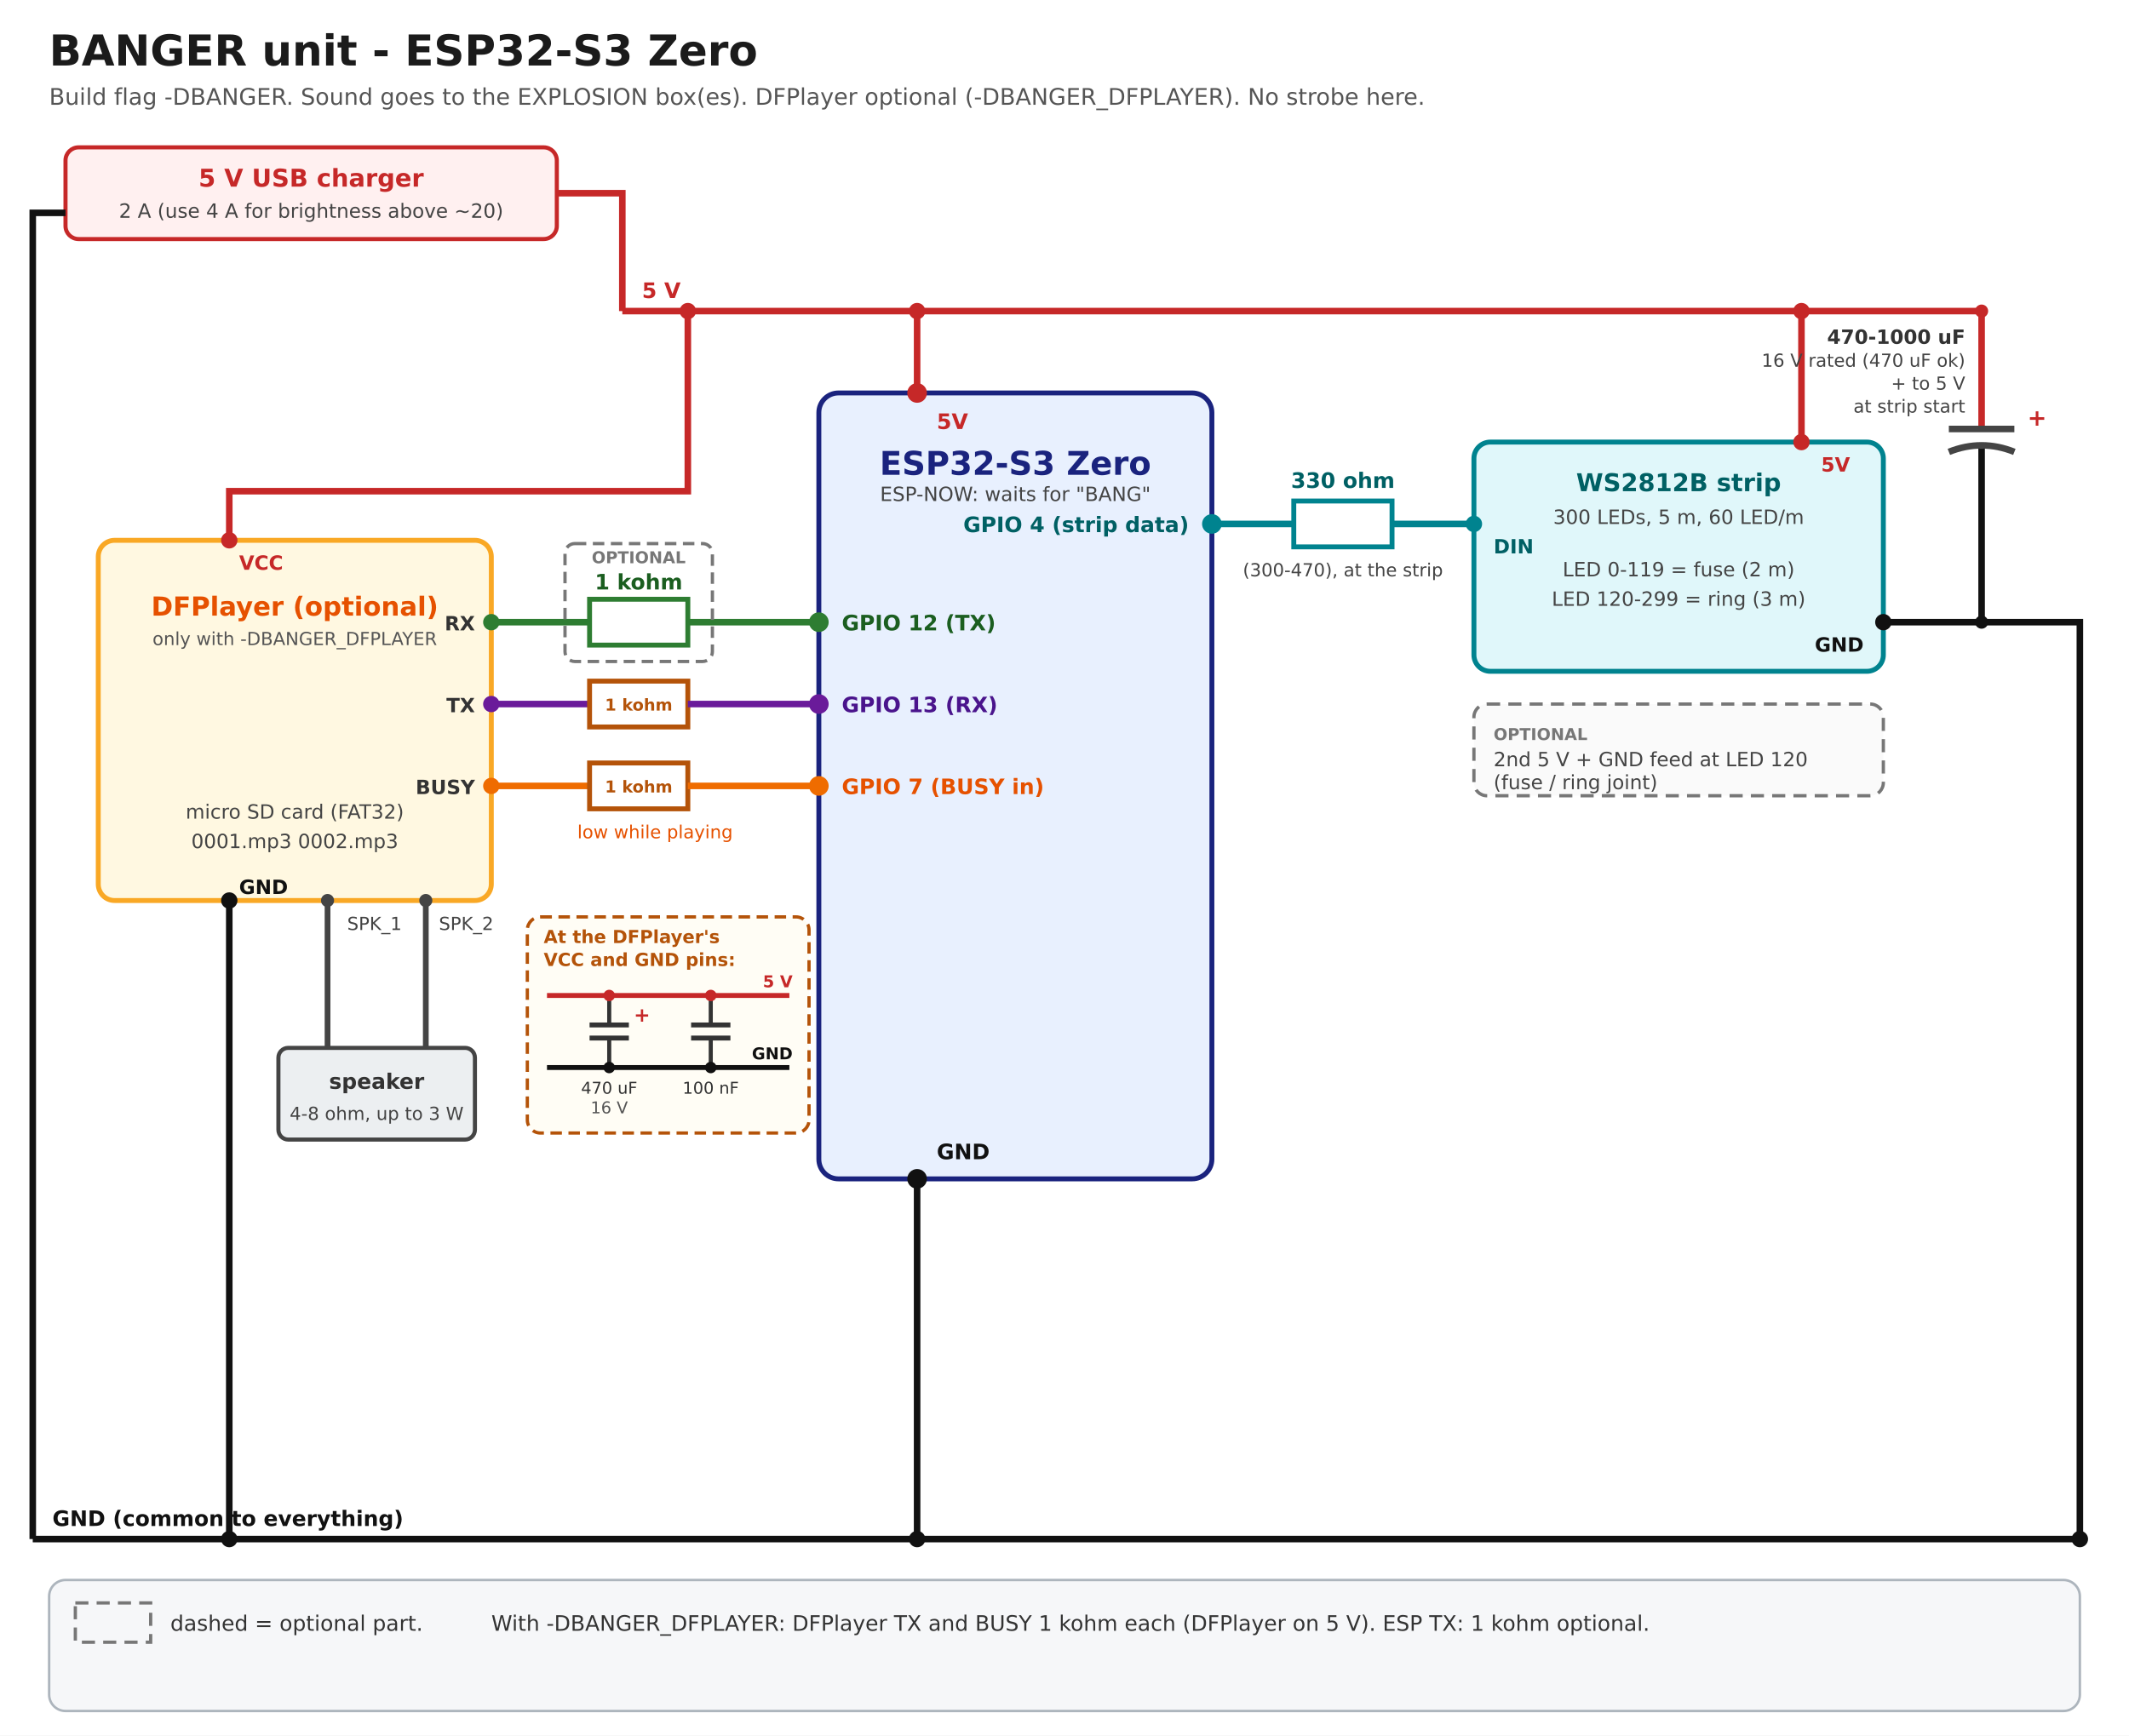
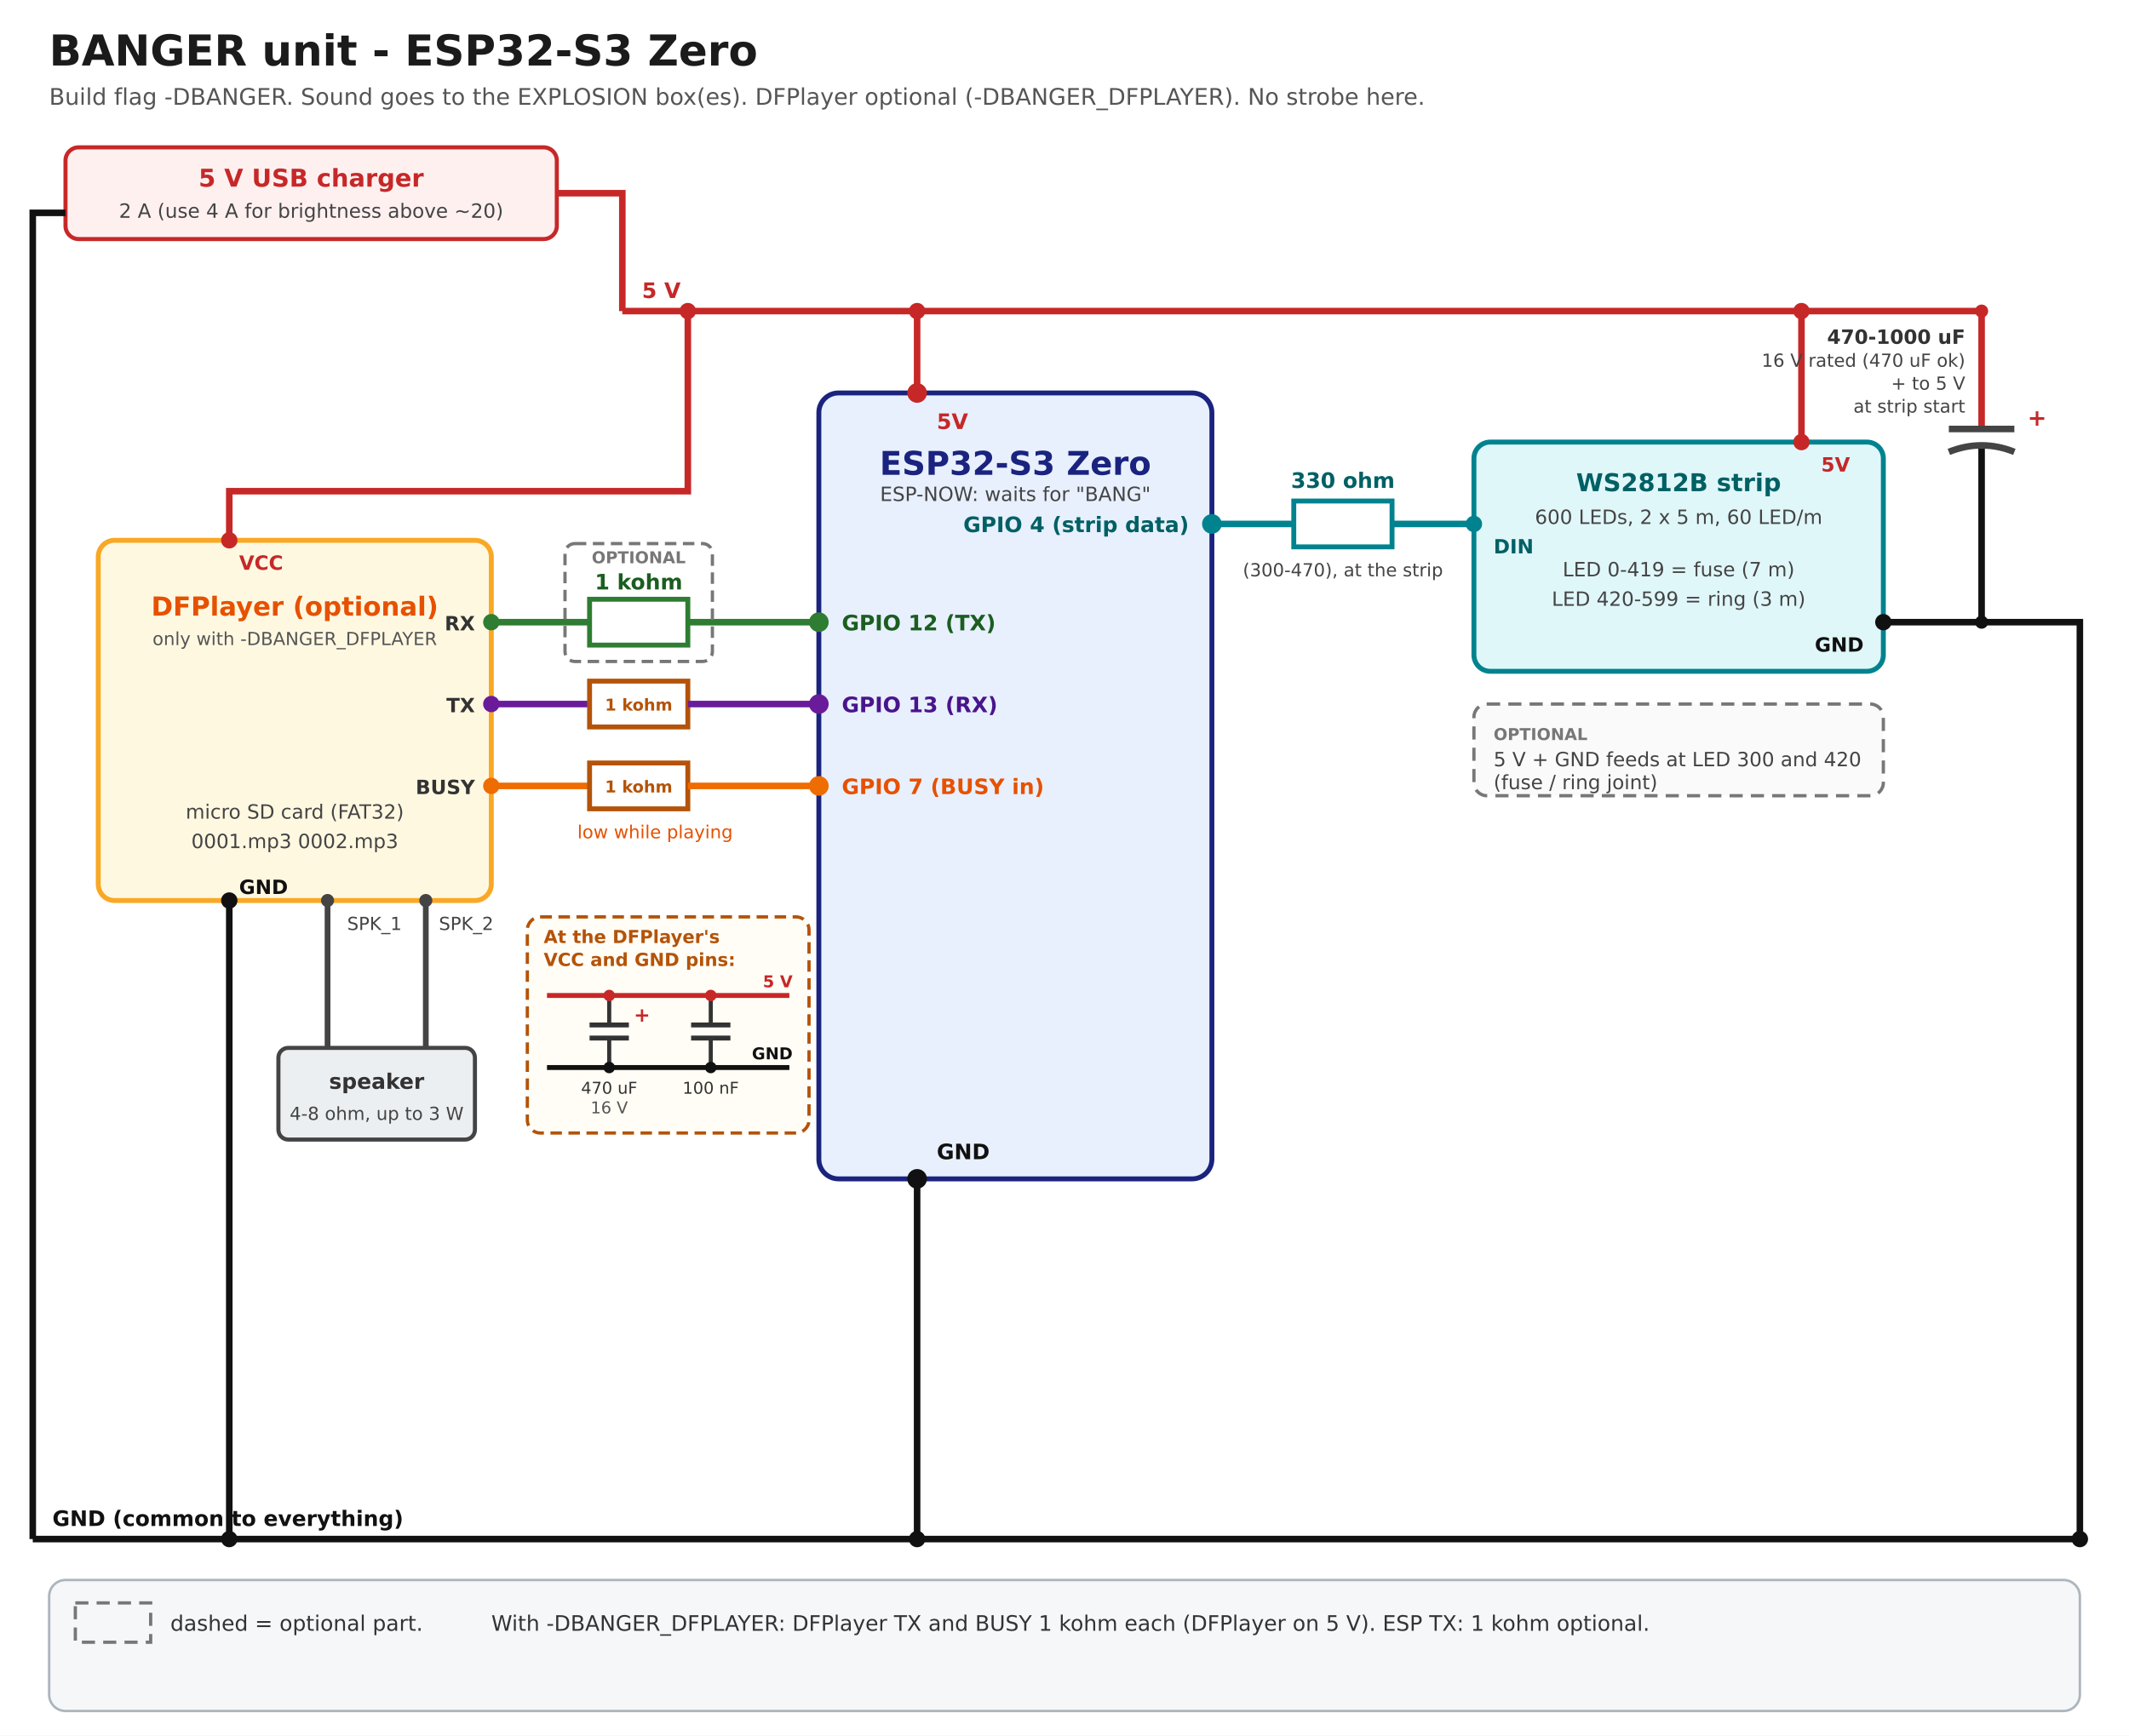
<svg xmlns="http://www.w3.org/2000/svg" viewBox="0 0 1300 1060" width="1300" height="1060" font-family="DejaVu Sans, Helvetica, Arial, sans-serif">
  <rect width="1300" height="1060" fill="#ffffff" />
  <text x="30" y="40" font-size="26" font-weight="bold" fill="#1b1b1b">BANGER unit - ESP32-S3 Zero</text>
  <text x="30" y="64" font-size="14" fill="#555">Build flag -DBANGER. Sound goes to the EXPLOSION box(es). DFPlayer optional (-DBANGER_DFPLAYER). No strobe here.</text>
  <line x1="380" y1="190" x2="1210" y2="190" stroke="#c62828" stroke-width="4" />
  <text x="392" y="182" font-size="13" font-weight="bold" fill="#c62828">5 V</text>
  <line x1="20" y1="940" x2="1270" y2="940" stroke="#111" stroke-width="4" />
  <text x="32" y="932" font-size="13" font-weight="bold" fill="#111">GND (common to everything)</text>
  <rect x="40" y="90" width="300" height="56" rx="8" fill="#fff0f0" stroke="#c62828" stroke-width="2.5" />
  <text x="190" y="114" font-size="15" font-weight="bold" fill="#c62828" text-anchor="middle">5 V USB charger</text>
  <text x="190" y="133" font-size="12" fill="#444" text-anchor="middle">2 A (use 4 A for brightness above ~20)</text>
  <polyline points="340,118 380,118 380,190" fill="none" stroke="#c62828" stroke-width="4" />
  <polyline points="40,130 20,130 20,940" fill="none" stroke="#111" stroke-width="4" />
  <rect x="500" y="240" width="240" height="480" rx="12" fill="#e8f0fe" stroke="#1a237e" stroke-width="3" />
  <text x="620" y="290" font-size="20" font-weight="bold" fill="#1a237e" text-anchor="middle">ESP32-S3 Zero</text>
  <text x="620" y="306" font-size="12" fill="#444" text-anchor="middle">ESP-NOW: waits for "BANG"</text>
  <circle cx="560" cy="240" r="6" fill="#c62828" />
  <line x1="560" y1="240" x2="560" y2="190" stroke="#c62828" stroke-width="4" />
  <circle cx="560" cy="190" r="5" fill="#c62828" />
  <text x="572" y="262" font-size="13" font-weight="bold" fill="#c62828">5V</text>
  <circle cx="560" cy="720" r="6" fill="#111" />
  <line x1="560" y1="720" x2="560" y2="940" stroke="#111" stroke-width="4" />
  <circle cx="560" cy="940" r="5" fill="#111" />
  <text x="572" y="708" font-size="13" font-weight="bold" fill="#111">GND</text>
  <circle cx="500" cy="380" r="6" fill="#2e7d32" />
  <text x="514" y="385" font-size="13" font-weight="bold" fill="#1b5e20">GPIO 12 (TX)</text>
  <circle cx="500" cy="430" r="6" fill="#6a1b9a" />
  <text x="514" y="435" font-size="13" font-weight="bold" fill="#4a148c">GPIO 13 (RX)</text>
  <circle cx="500" cy="480" r="6" fill="#ef6c00" />
  <text x="514" y="485" font-size="13" font-weight="bold" fill="#e65100">GPIO 7 (BUSY in)</text>
  <circle cx="740" cy="320" r="6" fill="#00838f" />
  <text x="726" y="325" font-size="13" font-weight="bold" fill="#006064" text-anchor="end">GPIO 4 (strip data)</text>
  <rect x="60" y="330" width="240" height="220" rx="10" fill="#fff8e1" stroke="#f9a825" stroke-width="3" />
  <text x="180" y="376" font-size="16" font-weight="bold" fill="#e65100" text-anchor="middle">DFPlayer (optional)</text>
  <text x="180" y="394" font-size="11" fill="#555" text-anchor="middle">only with -DBANGER_DFPLAYER</text>
  <text x="180" y="500" font-size="12" fill="#444" text-anchor="middle">micro SD card (FAT32)</text>
  <text x="180" y="518" font-size="12" fill="#444" text-anchor="middle">0001.mp3  0002.mp3</text>
  <text x="290" y="385" font-size="12" font-weight="bold" fill="#333" text-anchor="end">RX</text>
  <text x="290" y="435" font-size="12" font-weight="bold" fill="#333" text-anchor="end">TX</text>
  <text x="290" y="485" font-size="12" font-weight="bold" fill="#333" text-anchor="end">BUSY</text>
  <text x="146" y="348" font-size="12" font-weight="bold" fill="#c62828">VCC</text>
  <text x="146" y="546" font-size="12" font-weight="bold" fill="#111">GND</text>
  <text x="204" y="544" font-size="11" fill="#333" transform="rotate(0)"> </text>
  <circle cx="140" cy="330" r="5" fill="#c62828" />
  <polyline points="140,330 140,300 420,300 420,190" fill="none" stroke="#c62828" stroke-width="4" />
  <circle cx="420" cy="190" r="5" fill="#c62828" />
  <circle cx="140" cy="550" r="5" fill="#111" />
  <line x1="140" y1="550" x2="140" y2="940" stroke="#111" stroke-width="4" />
  <circle cx="140" cy="940" r="5" fill="#111" />
  <circle cx="300" cy="380" r="5" fill="#2e7d32" />
  <polyline points="500,380 420,380" fill="none" stroke="#2e7d32" stroke-width="4" />
  <rect x="360" y="366" width="60" height="28" fill="#fff" stroke="#2e7d32" stroke-width="3" />
  <line x1="360" y1="380" x2="300" y2="380" stroke="#2e7d32" stroke-width="4" />
  <rect x="345" y="332" width="90" height="72" rx="6" fill="none" stroke="#777" stroke-width="2" stroke-dasharray="7 4" />
  <text x="390" y="344" font-size="10" font-weight="bold" fill="#777" text-anchor="middle">OPTIONAL</text>
  <text x="390" y="360" font-size="13" font-weight="bold" fill="#1b5e20" text-anchor="middle">1 kohm</text>
  <circle cx="300" cy="430" r="5" fill="#6a1b9a" />
  <line x1="300" y1="430" x2="360" y2="430" stroke="#6a1b9a" stroke-width="4" />
  <rect x="360" y="416" width="60" height="28" fill="#fff" stroke="#b45309" stroke-width="3" />
  <text x="390" y="434" font-size="10" font-weight="bold" fill="#b45309" text-anchor="middle">1 kohm</text>
  <line x1="420" y1="430" x2="500" y2="430" stroke="#6a1b9a" stroke-width="4" />
  <circle cx="300" cy="480" r="5" fill="#ef6c00" />
  <line x1="300" y1="480" x2="360" y2="480" stroke="#ef6c00" stroke-width="4" />
  <rect x="360" y="466" width="60" height="28" fill="#fff" stroke="#b45309" stroke-width="3" />
  <text x="390" y="484" font-size="10" font-weight="bold" fill="#b45309" text-anchor="middle">1 kohm</text>
  <line x1="420" y1="480" x2="500" y2="480" stroke="#ef6c00" stroke-width="4" />
  <text x="400" y="512" font-size="11" fill="#e65100" text-anchor="middle">low while playing</text>
  <rect x="322" y="560" width="172" height="132" rx="8" fill="#fffdf5" stroke="#b45309" stroke-width="2" stroke-dasharray="7 4" />
  <text x="332" y="576" font-size="11" font-weight="bold" fill="#b45309" text-anchor="start">At the DFPlayer's</text>
  <text x="332" y="590" font-size="11" font-weight="bold" fill="#b45309" text-anchor="start">VCC and GND pins:</text>
  <line x1="334" y1="608" x2="482" y2="608" stroke="#c62828" stroke-width="3" />
  <line x1="334" y1="652" x2="482" y2="652" stroke="#111" stroke-width="3" />
  <text x="484" y="603" font-size="10" font-weight="bold" fill="#c62828" text-anchor="end">5 V</text>
  <text x="484" y="647" font-size="10" font-weight="bold" fill="#111" text-anchor="end">GND</text>
  <line x1="372" y1="608" x2="372" y2="626" stroke="#333" stroke-width="2.5" />
  <line x1="360" y1="626" x2="384" y2="626" stroke="#333" stroke-width="3" />
  <line x1="360" y1="634" x2="384" y2="634" stroke="#333" stroke-width="3" />
  <line x1="372" y1="634" x2="372" y2="652" stroke="#333" stroke-width="2.5" />
  <circle cx="372" cy="608" r="3.5" fill="#c62828" />
  <circle cx="372" cy="652" r="3.5" fill="#111" />
  <text x="387" y="624" font-size="12" font-weight="bold" fill="#c62828" text-anchor="start">+</text>
  <line x1="434" y1="608" x2="434" y2="626" stroke="#333" stroke-width="2.5" />
  <line x1="422" y1="626" x2="446" y2="626" stroke="#333" stroke-width="3" />
  <line x1="422" y1="634" x2="446" y2="634" stroke="#333" stroke-width="3" />
  <line x1="434" y1="634" x2="434" y2="652" stroke="#333" stroke-width="2.5" />
  <circle cx="434" cy="608" r="3.5" fill="#c62828" />
  <circle cx="434" cy="652" r="3.5" fill="#111" />
  <text x="372" y="668" font-size="10" font-weight="normal" fill="#333" text-anchor="middle">470 uF</text>
  <text x="372" y="680" font-size="10" font-weight="normal" fill="#555" text-anchor="middle">16 V</text>
  <text x="434" y="668" font-size="10" font-weight="normal" fill="#333" text-anchor="middle">100 nF</text>
  <polyline points="200,550 200,640" fill="none" stroke="#444" stroke-width="3.5" />
  <polyline points="260,550 260,640" fill="none" stroke="#444" stroke-width="3.5" />
  <circle cx="200" cy="550" r="4" fill="#444" />
  <circle cx="260" cy="550" r="4" fill="#444" />
  <text x="212" y="568" font-size="11" fill="#444">SPK_1</text>
  <text x="268" y="568" font-size="11" fill="#444">SPK_2</text>
  <rect x="170" y="640" width="120" height="56" rx="6" fill="#eceff1" stroke="#444" stroke-width="2.5" />
  <text x="230" y="665" font-size="13" font-weight="bold" fill="#333" text-anchor="middle">speaker</text>
  <text x="230" y="684" font-size="11" fill="#444" text-anchor="middle">4-8 ohm, up to 3 W</text>
  <rect x="900" y="270" width="250" height="140" rx="10" fill="#e0f7fa" stroke="#00838f" stroke-width="3" />
  <text x="1025" y="300" font-size="15" font-weight="bold" fill="#006064" text-anchor="middle">WS2812B strip</text>
-   <text x="1025" y="320" font-size="12" fill="#444" text-anchor="middle">300 LEDs, 5 m, 60 LED/m</text>
-   <text x="1025" y="352" font-size="12" fill="#444" text-anchor="middle">LED 0-119 = fuse (2 m)</text>
-   <text x="1025" y="370" font-size="12" fill="#444" text-anchor="middle">LED 120-299 = ring (3 m)</text>
+   <text x="1025" y="320" font-size="12" fill="#444" text-anchor="middle">600 LEDs, 2 x 5 m, 60 LED/m</text>
+   <text x="1025" y="352" font-size="12" fill="#444" text-anchor="middle">LED 0-419 = fuse (7 m)</text>
+   <text x="1025" y="370" font-size="12" fill="#444" text-anchor="middle">LED 420-599 = ring (3 m)</text>
  <text x="912" y="338" font-size="12" font-weight="bold" fill="#006064">DIN</text>
  <polyline points="740,320 790,320" fill="none" stroke="#00838f" stroke-width="4" />
  <rect x="790" y="306" width="60" height="28" fill="#fff" stroke="#00838f" stroke-width="3" />
  <line x1="850" y1="320" x2="900" y2="320" stroke="#00838f" stroke-width="4" />
  <circle cx="900" cy="320" r="5" fill="#00838f" />
  <text x="820" y="298" font-size="13" font-weight="bold" fill="#006064" text-anchor="middle">330 ohm</text>
  <text x="820" y="352" font-size="11" fill="#444" text-anchor="middle">(300-470), at the strip</text>
  <circle cx="1100" cy="270" r="5" fill="#c62828" />
  <line x1="1100" y1="270" x2="1100" y2="190" stroke="#c62828" stroke-width="4" />
  <circle cx="1100" cy="190" r="5" fill="#c62828" />
  <text x="1112" y="288" font-size="12" font-weight="bold" fill="#c62828">5V</text>
  <circle cx="1150" cy="380" r="5" fill="#111" />
  <polyline points="1150,380 1270,380 1270,940" fill="none" stroke="#111" stroke-width="4" />
  <circle cx="1270" cy="940" r="5" fill="#111" />
  <text x="1138" y="398" font-size="12" font-weight="bold" fill="#111" text-anchor="end">GND</text>
  <line x1="1210" y1="190" x2="1210" y2="262" stroke="#c62828" stroke-width="4" />
  <line x1="1190" y1="262" x2="1230" y2="262" stroke="#444" stroke-width="4" />
  <path d="M1190,276 Q1210,268 1230,276" fill="none" stroke="#444" stroke-width="4" />
  <text x="1238" y="260" font-size="14" font-weight="bold" fill="#c62828">+</text>
  <line x1="1210" y1="274" x2="1210" y2="380" stroke="#111" stroke-width="4" />
  <circle cx="1210" cy="190" r="4" fill="#c62828" />
  <circle cx="1210" cy="380" r="4" fill="#111" />
  <text x="1200" y="210" font-size="12" font-weight="bold" fill="#333" text-anchor="end">470-1000 uF</text>
  <text x="1200" y="224" font-size="11" fill="#444" text-anchor="end">16 V rated (470 uF ok)</text>
  <text x="1200" y="238" font-size="11" fill="#444" text-anchor="end">+ to 5 V</text>
  <text x="1200" y="252" font-size="11" fill="#444" text-anchor="end">at strip start</text>
  <rect x="900" y="430" width="250" height="56" rx="8" fill="#fafafa" stroke="#777" stroke-width="2" stroke-dasharray="8 5" />
  <text x="912" y="452" font-size="10" font-weight="bold" fill="#777">OPTIONAL</text>
-   <text x="912" y="468" font-size="12" fill="#444">2nd 5 V + GND feed at LED 120</text>
+   <text x="912" y="468" font-size="12" fill="#444">5 V + GND feeds at LED 300 and 420</text>
  <text x="912" y="482" font-size="12" fill="#444">(fuse / ring joint)</text>
  <rect x="30" y="965" width="1240" height="80" rx="10" fill="#f6f7f9" stroke="#adb5bd" stroke-width="1.5" />
  <rect x="46" y="979" width="46" height="24" fill="none" stroke="#777" stroke-width="2" stroke-dasharray="8 5" />
  <text x="104" y="996" font-size="13" fill="#333">dashed = optional part.</text>
  <text x="300" y="996" font-size="13" fill="#333">With -DBANGER_DFPLAYER: DFPlayer TX and BUSY 1 kohm each (DFPlayer on 5 V). ESP TX: 1 kohm optional.</text>
</svg>
